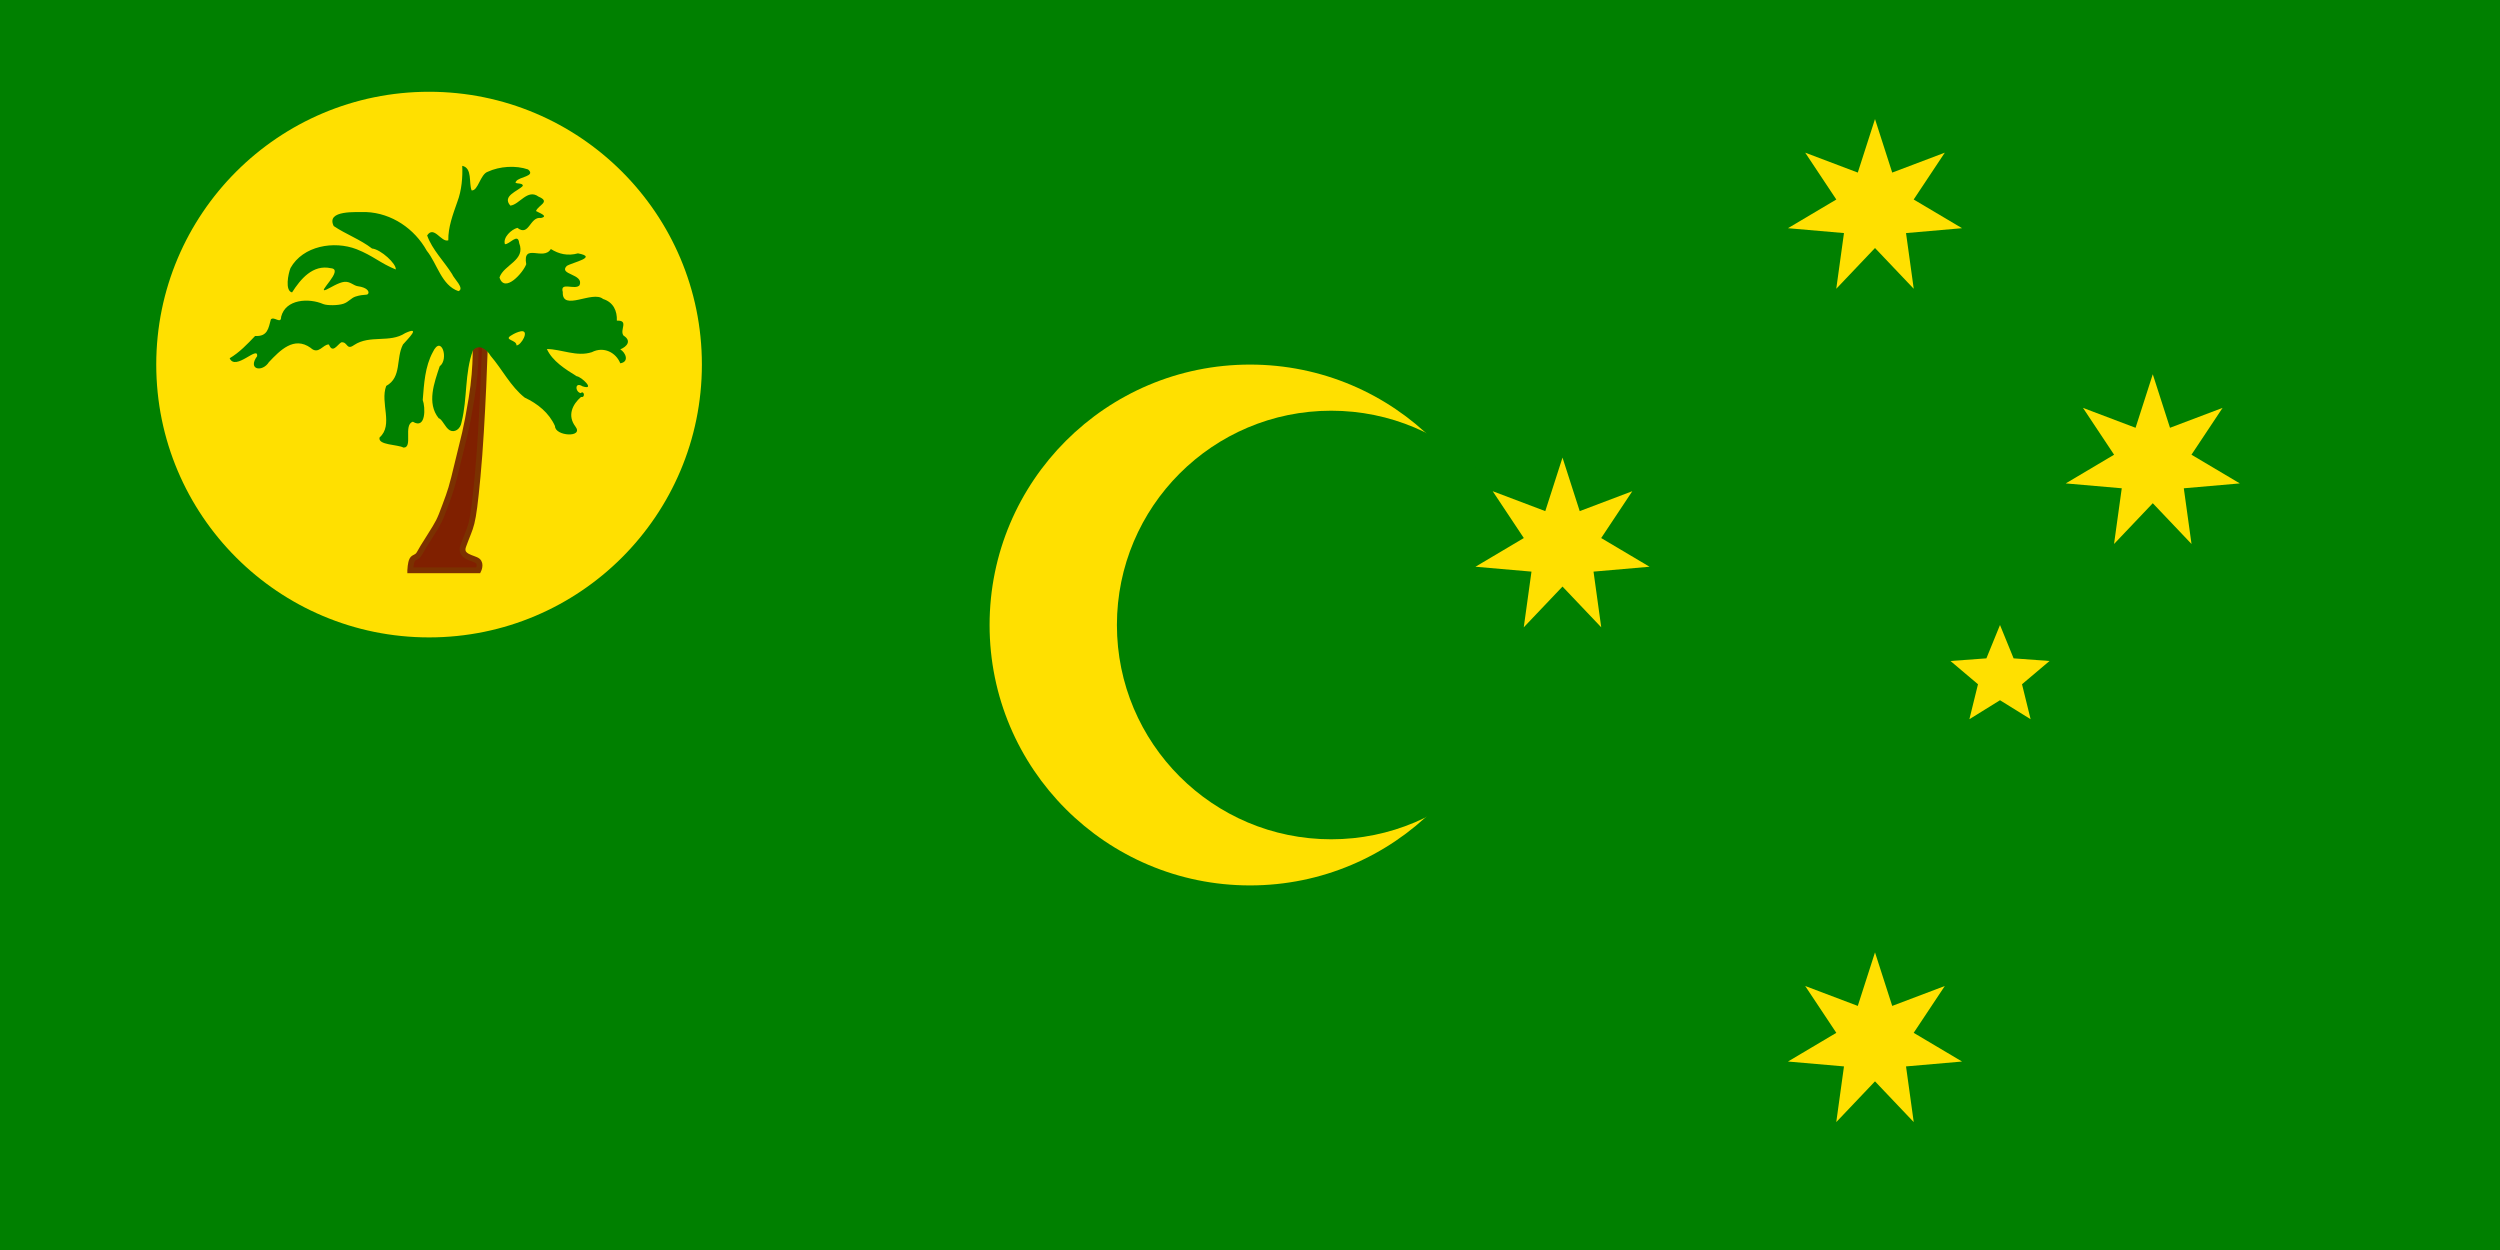
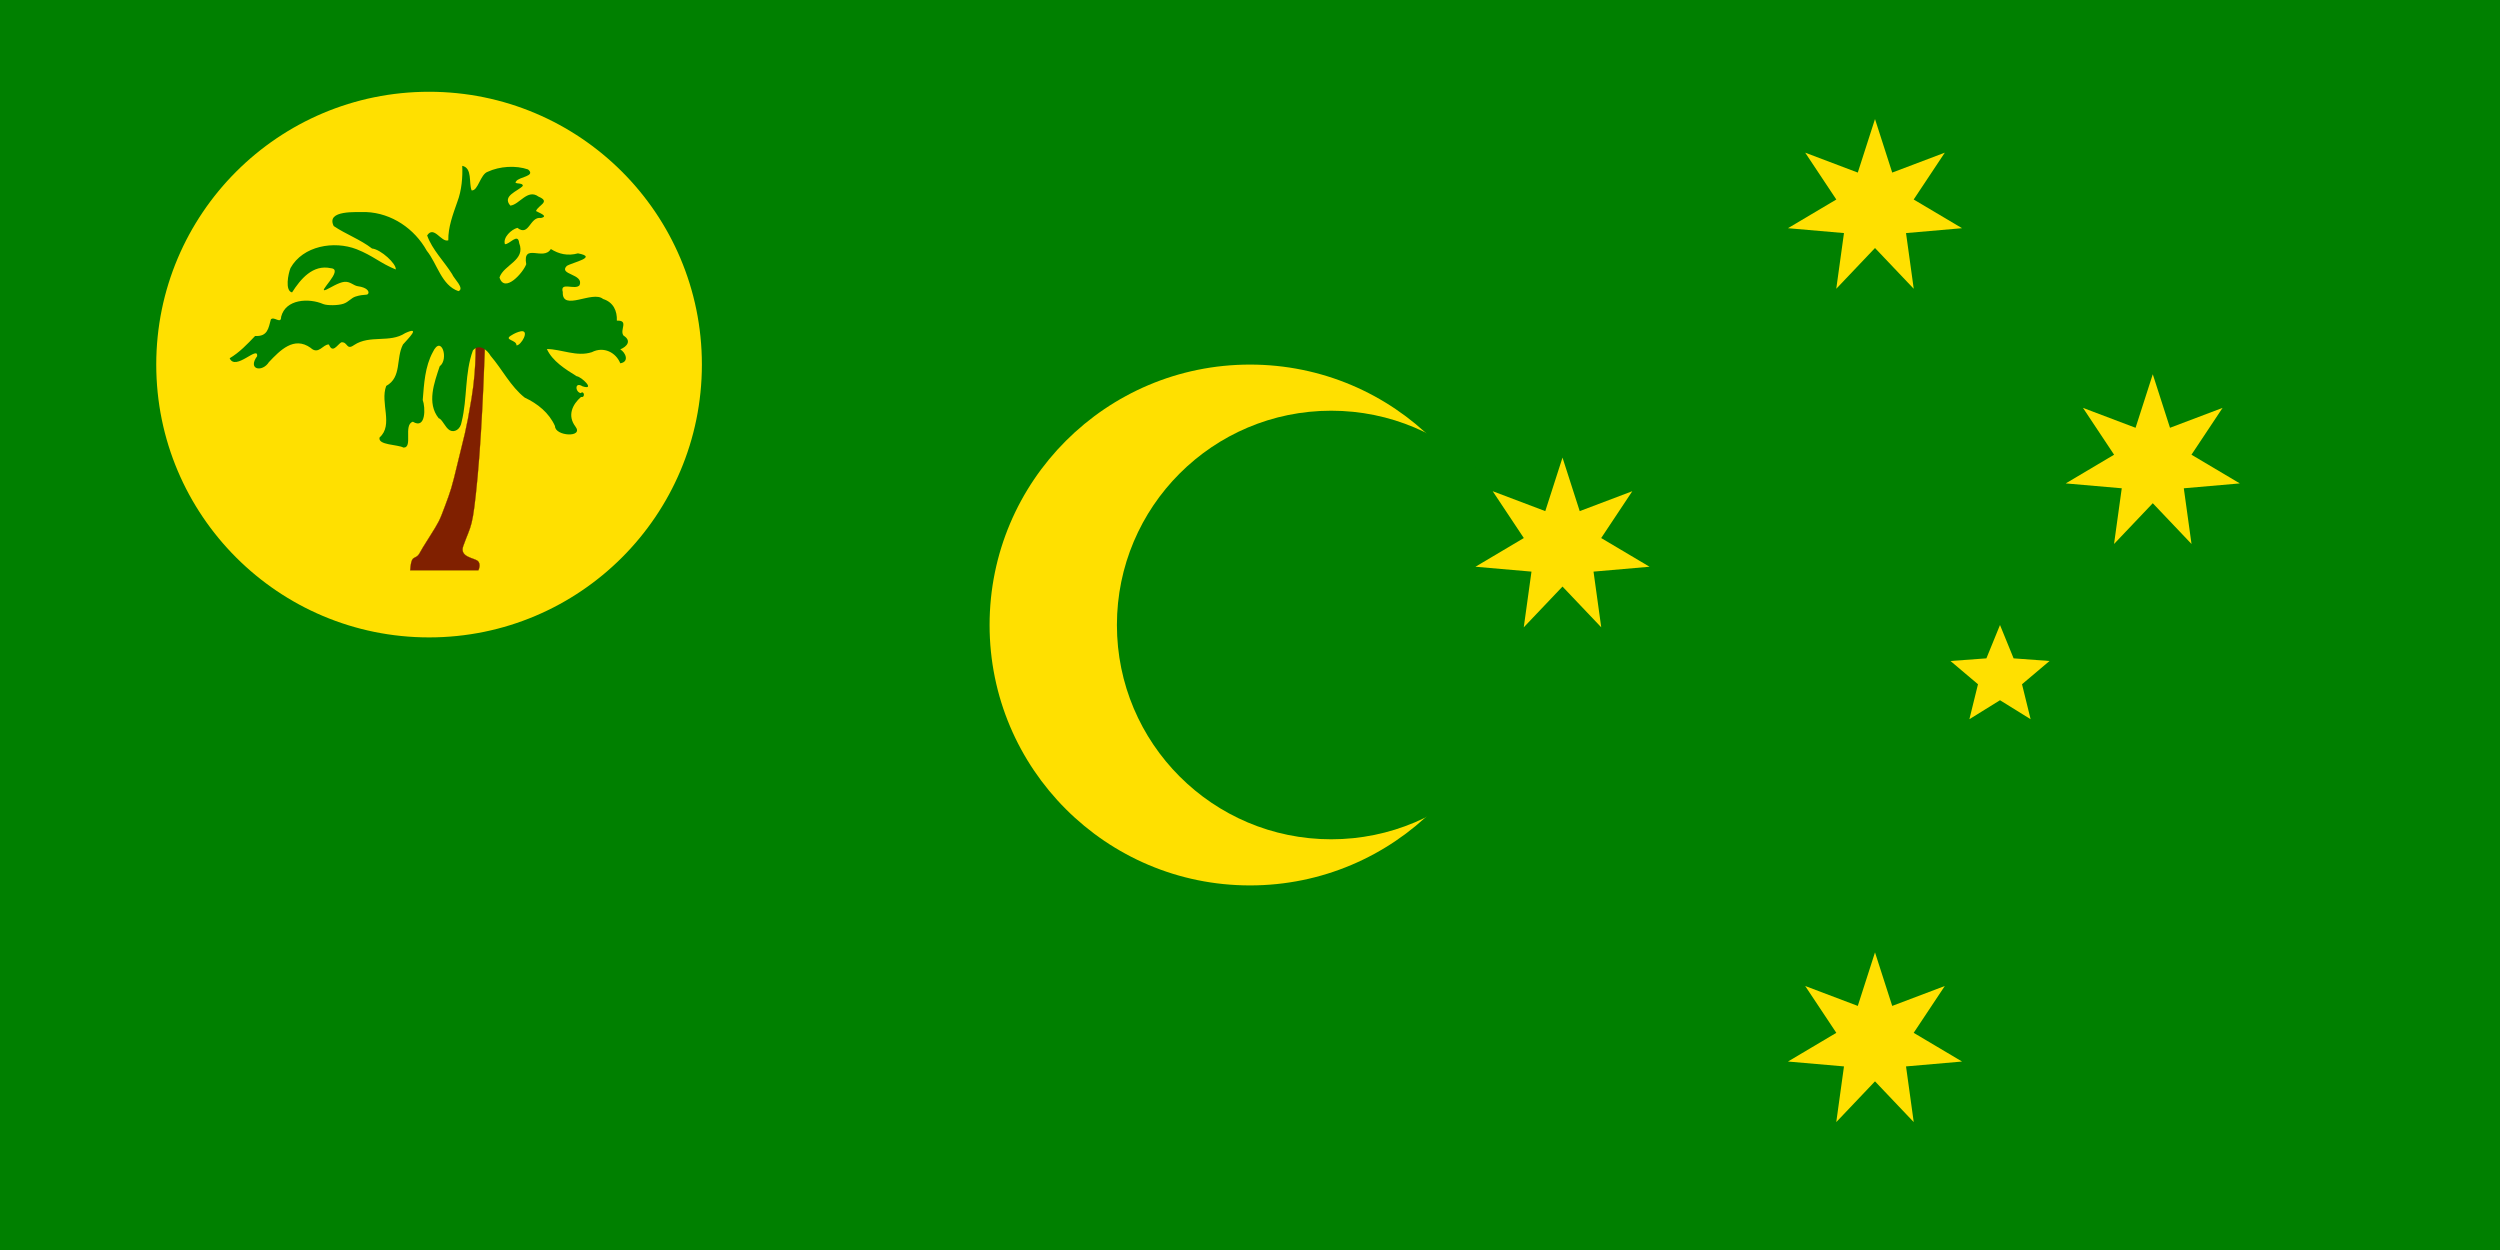
<svg xmlns="http://www.w3.org/2000/svg" xmlns:xlink="http://www.w3.org/1999/xlink" viewBox="0 0 10080 5040">
  <defs>
    <path id="Star7" d="M0,-360 69.421,-144.155 281.459,-224.456 155.988,-35.603 350.974,80.108 125.093,99.758 156.198,324.349 0,160 -156.198,324.349 -125.093,99.758 -350.974,80.108 -155.988,-35.603 -281.459,-224.456 -69.421,-144.155z" />
    <path id="Star5" d="M0,-210 54.86,-75.508 199.722,-64.894 88.765,28.842 123.435,169.894 0,93.333 -123.435,169.894 -88.765,28.842 -199.722,-64.894 -54.86,-75.508z" />
  </defs>
  <rect width="10080" height="5040" fill="#008000" />
  <circle cx="5040" cy="2520" r="1050" fill="#ffe000" />
  <circle cx="5367.4" cy="2520" r="864" fill="#008000" />
  <circle cx="1730" cy="1470" r="1100" fill="#ffe000" />
-   <path fill="#802000" stroke="#7b3100" stroke-width="23.333" d="m1654.1,2299.4,274.67,0s12.398-25.178-2.766-37.767-74.229-15.36-58.271-59.892c32.807-91.555,37.385-63.326,57.985-280.77s30.518-558.49,30.518-558.49h-39.674s7.63,106.05-15.259,244.15-29.755,150.3-54.933,256.35-28.992,115.21-51.881,177.01-25.178,64.852-61.037,122.07c-35.859,57.222-22.889,35.859-42.726,70.192-9.919,17.166-22.126,12.589-28.802,25.082-6.676,12.494-7.82,42.058-7.82,42.058z" />
+   <path fill="#802000" stroke="#7b3100" strokeWidth="23.333" d="m1654.1,2299.4,274.67,0s12.398-25.178-2.766-37.767-74.229-15.36-58.271-59.892c32.807-91.555,37.385-63.326,57.985-280.77s30.518-558.49,30.518-558.49h-39.674s7.63,106.05-15.259,244.15-29.755,150.3-54.933,256.35-28.992,115.21-51.881,177.01-25.178,64.852-61.037,122.07c-35.859,57.222-22.889,35.859-42.726,70.192-9.919,17.166-22.126,12.589-28.802,25.082-6.676,12.494-7.82,42.058-7.82,42.058z" />
  <path fill="#008000" d="m1863.7,668.6c2.282,42.661-2.007,99.138-19.688,145.1-17.928,51.216-37.423,102.27-36.458,155.31-28.502,9.694-57.877-61.678-85.312-19.688,20.624,58.016,68.239,103.95,100.86,156.22,5.502,16.205,52.438,58.518,25.281,68.358-68.547-23.46-85.162-110.31-127.68-163.05-49.38-88.757-141.44-151.49-244-155.82-38.524,1.009-163.78-9.548-131.19,56.419,47.997,32.632,107.14,53.91,154.53,90.537,35.31,3.303,99.31,62.248,95.579,84.52-62.102-25.153-91.169-55.299-158.08-81.758-90.658-35.014-216.06-13.954-266.25,76.021-9.357,23.433-23.172,91.731,6.255,98.238,34.384-53.685,83.569-113.7,156.45-97.6,57.244,4.469-63.877,106.64-17.544,86.084,14.681-6.515,48.583-28.769,72.102-31.093,23.518-2.324,36.653,15.282,54.497,17.718,35.688,4.872,45.515,19.833,42.207,28.537-3.903,10.269-15.241,1.501-51.52,13.004-18.14,5.751-27.615,21.692-48.774,28.989-21.158,7.298-65.173,7.815-81.621,1.344-57.547-24.996-151.89-20.645-169.83,51.468-0.016,31.711-28.236-3.504-41.278,10.196-9.78,34.603-12.309,70.132-63.633,66.99-31.155,32.684-63.06,66.527-102.62,89.781,23.215,53.284,115.2-53.516,110.9-8.484-40.21,54.832,20.689,66.37,47.348,24.166,45.088-47.64,100.93-105.63,168.21-57.618,32.044,30.169,50.664-15.951,73.857-13.481,14.612,37.475,32.998,1.844,49.583-8.75,27.15-3.382,19.511,33.91,51.771,10.938,64.293-42.551,143.39-6.796,206.2-48.197,66.852-30.458,9.386,24.532-9.066,46.028-29.373,56.97-3.9,131.76-67.613,167.14-25.593,67.895,30.237,157.4-26.707,207.63-8.284,31.496,73.234,27.889,96.113,40.832,40.09,1.588-1.723-91.758,38.054-104.27,53.344,33.019,50.846-59.049,39.831-87.447,5.171-64.552,8.814-135.13,40.892-193.6,34.102-71.662,65.666,29.186,27.491,57.558-21.685,65.896-53.25,148.36-3.942,209.64,14.211,3.18,25.879,37.625,44.279,48.212s43.531-2.684,48.118-34.022c23.601-94.369,11.712-195.85,45.415-287.63,23.788-28.43,56.603-4.584,71.355,21.559,47.23,54.833,80.43,123.38,137.61,168.56,52.063,24.362,98.106,61.211,122.1,114.81-0.321,41.353,117.45,47.692,82.258,1.727-33.768-44.747-11.488-89.504,22.715-119.26,18.318,4.518,12.904-28.289-1.458-15.312-22.995-5.424-24.466-47.512,7.497-27.507,53.836,17.379-4.197-38.962-23.655-40.69-45.52-28.215-97.819-60.676-120.2-109.72,59.256,0.604,120.77,32.564,181.32,12.74,48.538-24.937,97.769,2.08,114.72,44.864,37.52-5.987,21.524-43.614,0-56.146,27.443-11.325,46.422-34.805,13.147-55.515-17.574-22.934,23.566-62.052-27.001-60.422,1.651-38.627-13.556-73.973-55.66-87.318-42.178-35.717-165.95,52.62-162.36-27.89-12.471-43.818,50.278-5.854,67.812-27.708,18.118-46.194-86.337-41.686-51.87-77.5,22.511-14.494,128.15-35.314,45.306-50.82-41.347,11.364-76.832,2.949-109.37-17.513-29.657,49.603-114.34-26.938-99.252,61.251-11.585,33.23-87.278,119.57-107.76,53.423,17.422-51.845,107.1-68.797,79.291-138.7-4.268-43.636-40.446,7.589-57.49,4.335-8.631-27.162,26.103-59.178,50.312-65.625,48.038,36.948,49.493-46.614,95.178-39.816,33.355-7.411-10.771-21.718-20.074-27.996,9.141-24.416,60.346-36.892,10.136-58.094-44.302-32.872-77.138,32.72-113.68,36.218-35.072-39.595,31.842-58.628,50.312-79.479,0.993-15.543-39.017-4.689-26.979-18.229,10.456-18.69,81.301-20.081,48.125-48.125-49.965-17.153-114.44-12.876-162.38,9.346-30.203,9.777-39.089,78.069-65.122,75.237-12.24-30.398,3.985-90.372-37.917-99.167zm236.25,667.19c38.072-6.447,0.808,57.818-17.5,56.875,1.618-23.092-55.065-20.869-19.897-40.988,11.405-7.364,24.112-12.982,37.397-15.887z" />
  <g fill="#ffe000">
    <use xlink:href="#Star7" x="7560" y="4200" />
    <use xlink:href="#Star7" x="6300" y="2205" />
    <use xlink:href="#Star7" x="7560" y="840" />
    <use xlink:href="#Star7" x="8680" y="1869" />
    <use xlink:href="#Star5" x="8064" y="2730" />
  </g>
</svg>
